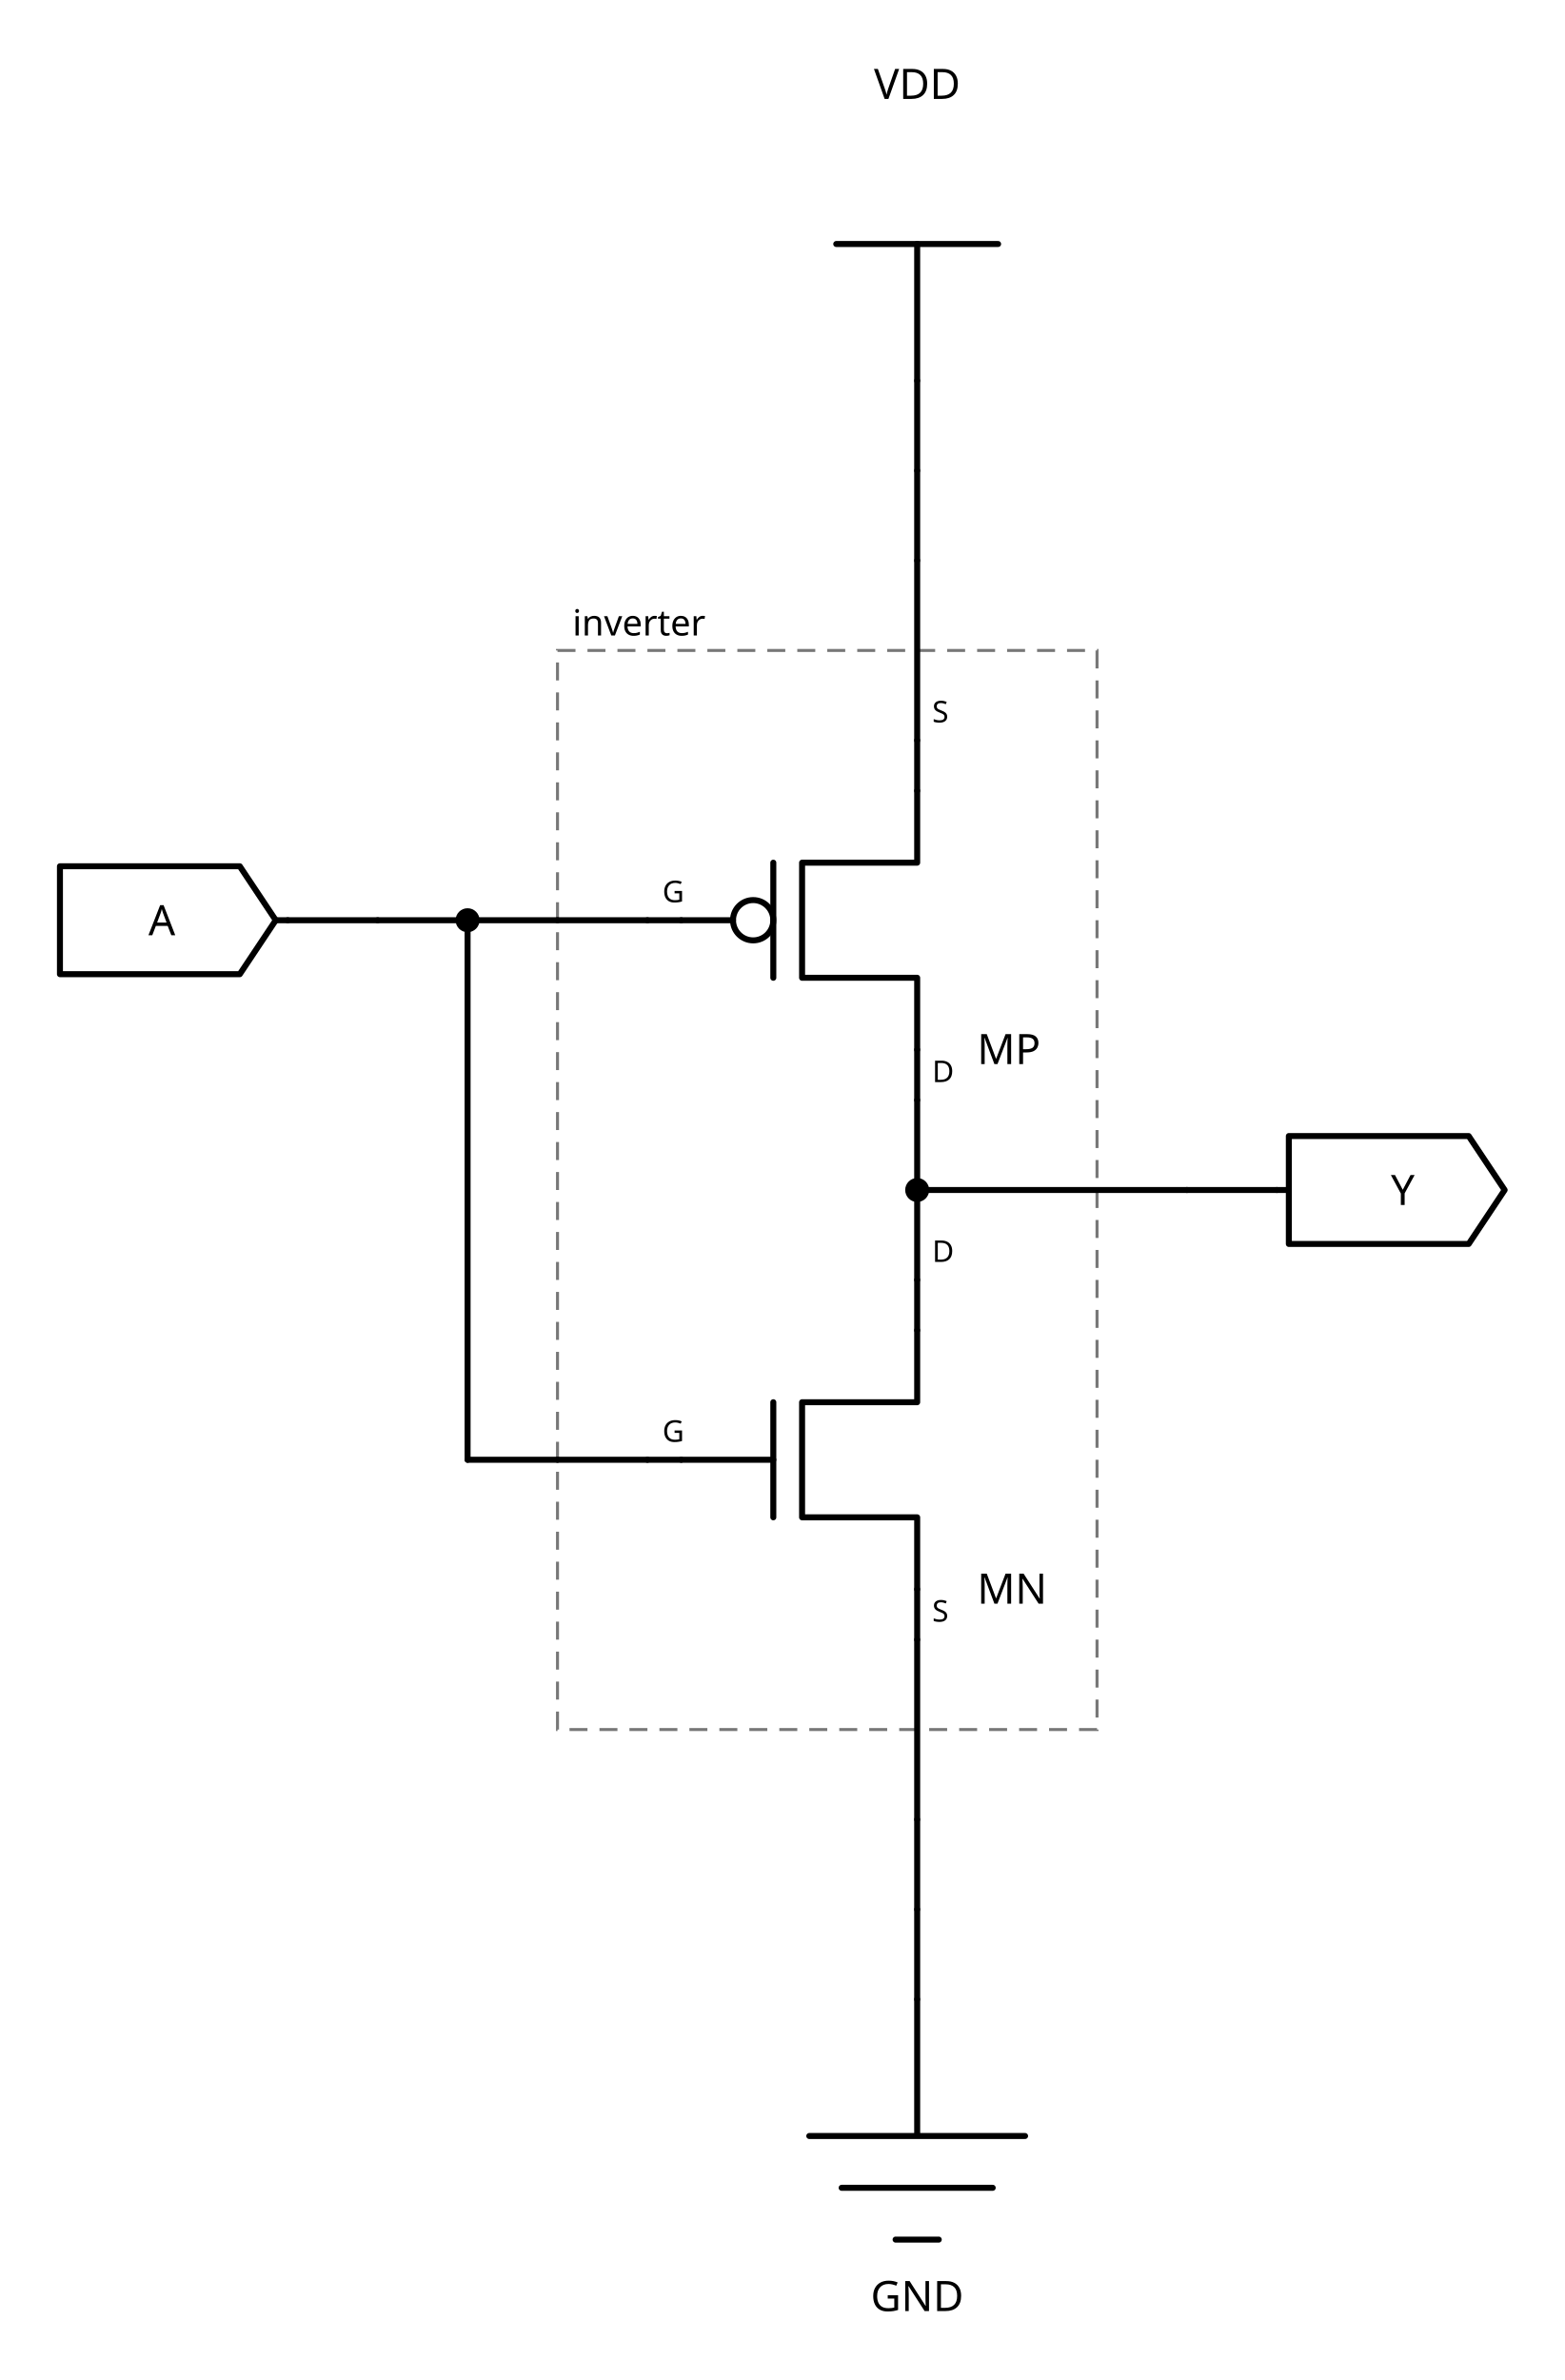
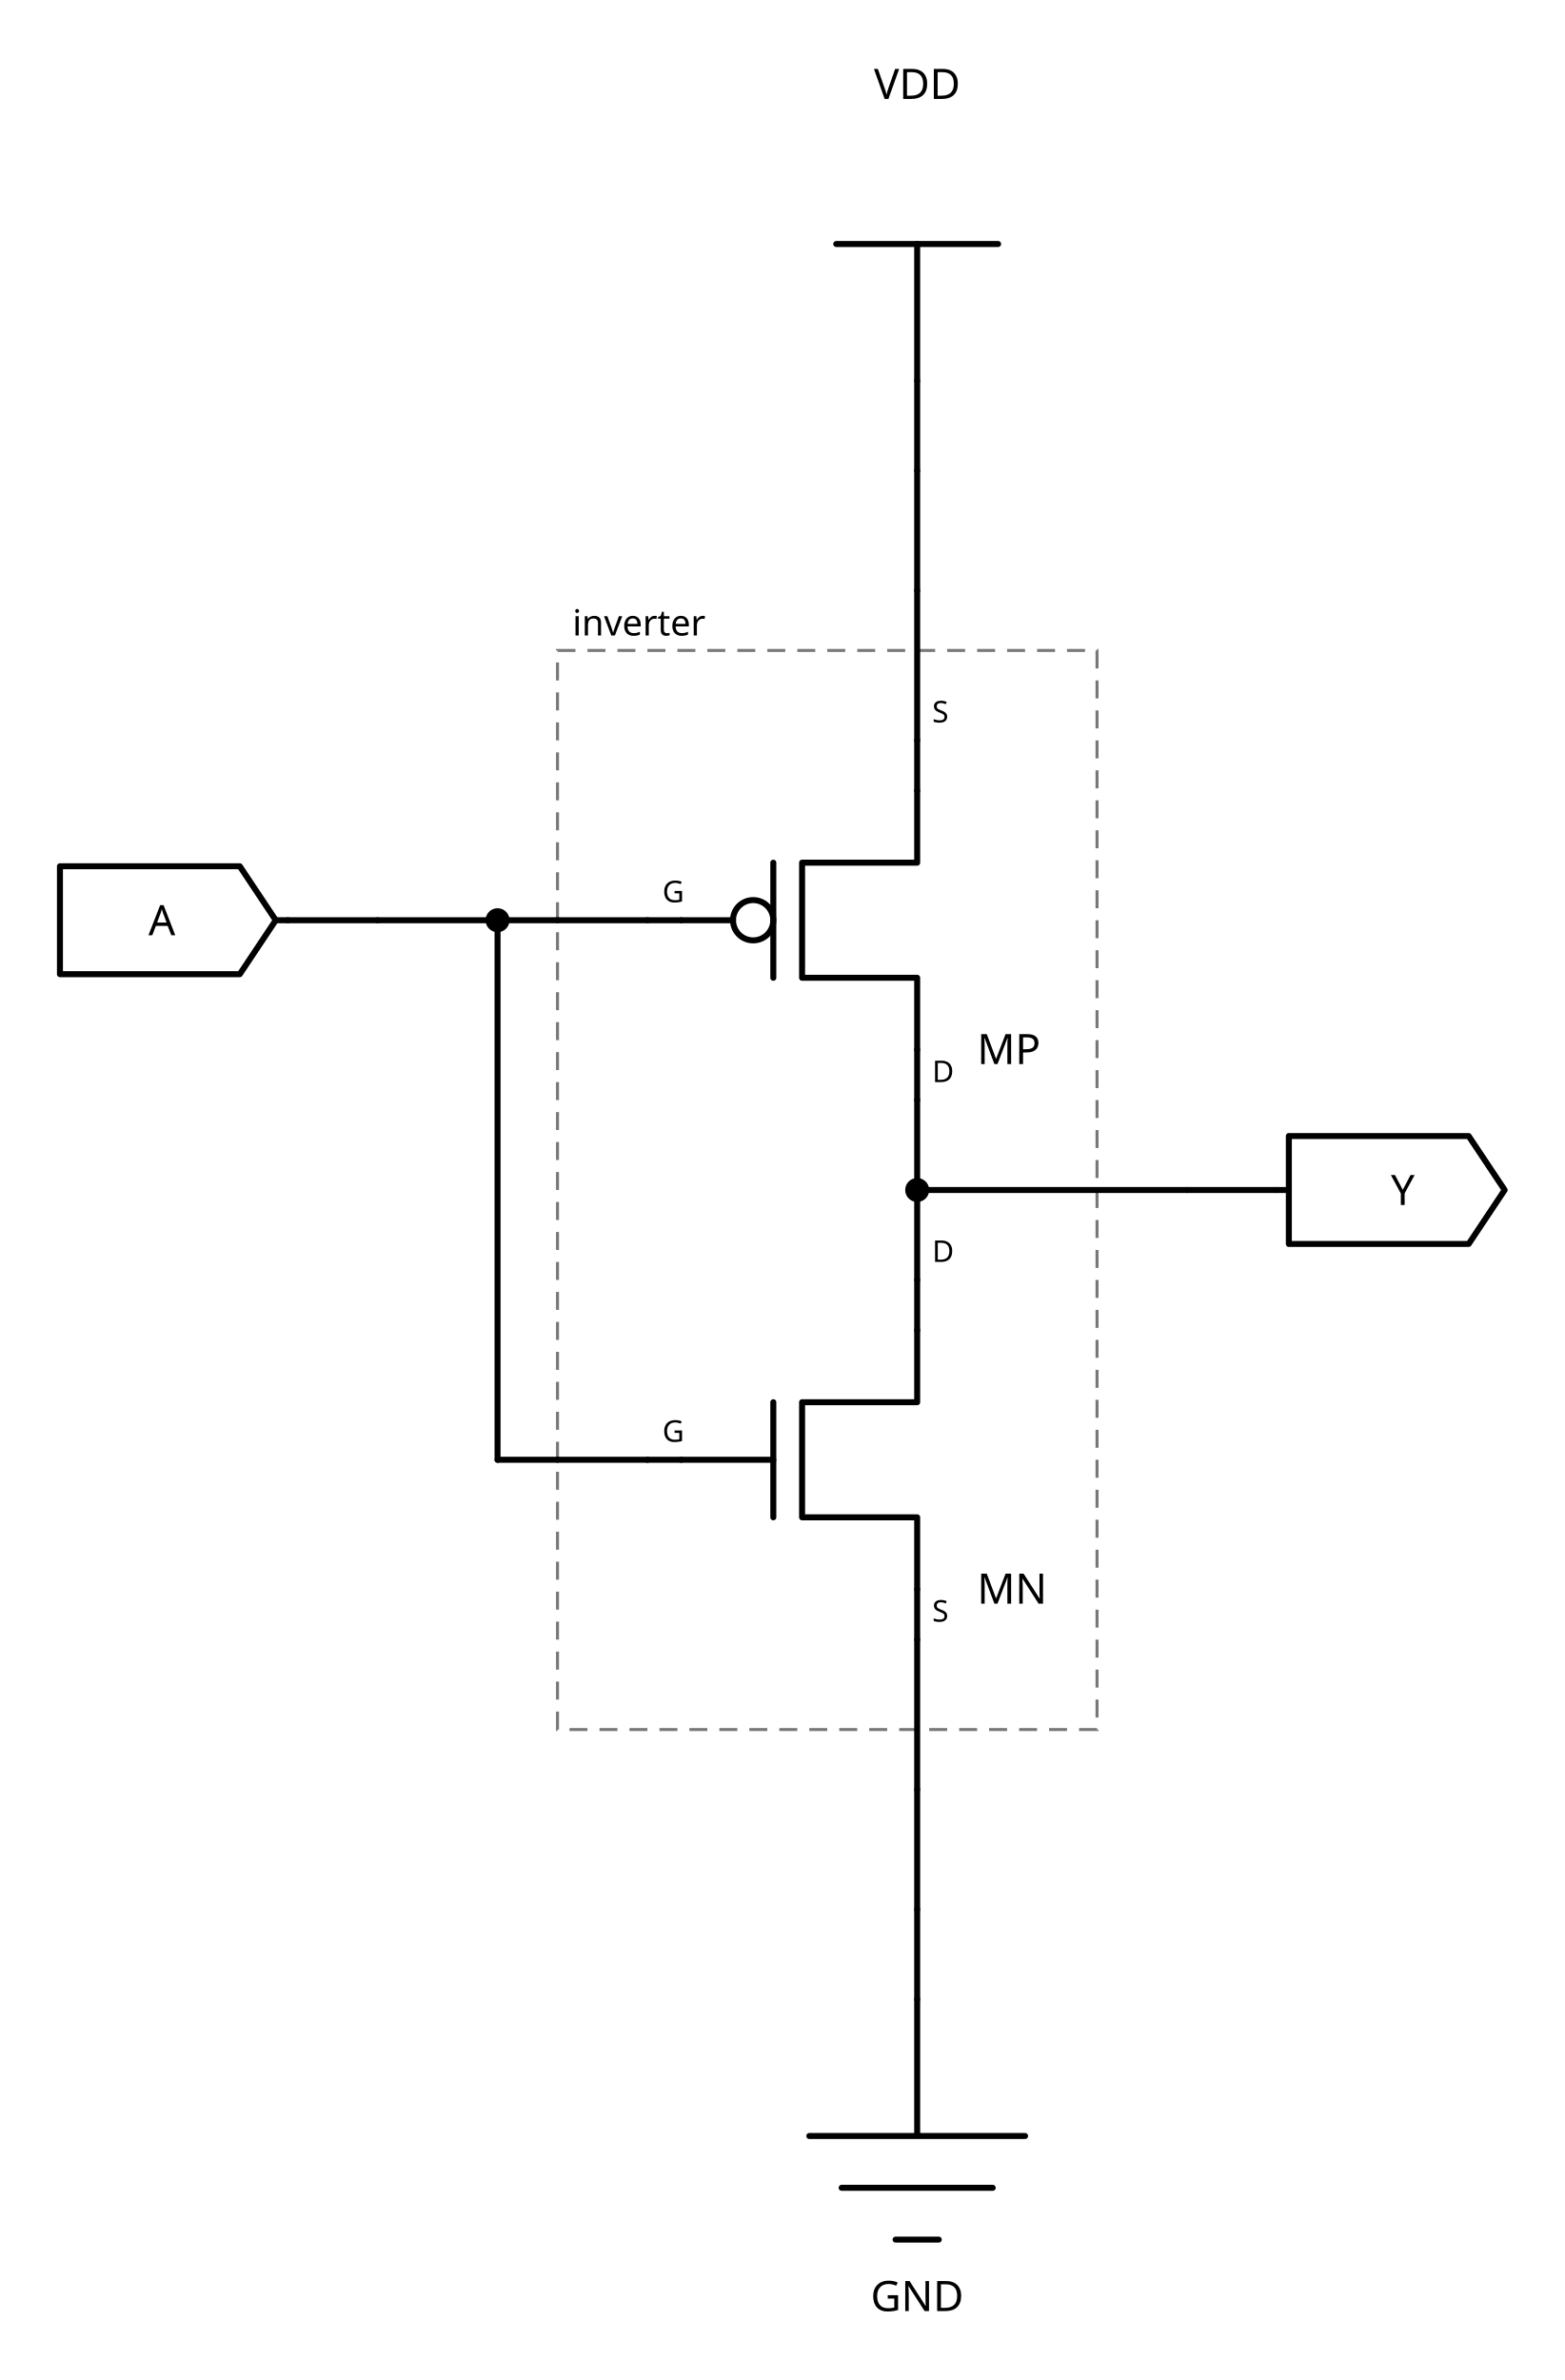
<svg xmlns="http://www.w3.org/2000/svg" id="fixture-cmos-inverter" width="522" viewBox="24 -7 522 794" height="794" role="graphics-document document" aria-roledescription="circuitDiagram">
  <style>#fixture-cmos-inverter{font-family:"trebuchet ms",verdana,arial,sans-serif;font-size:16px;fill:#333;}@keyframes edge-animation-frame{from{stroke-dashoffset:0;}}@keyframes dash{to{stroke-dashoffset:0;}}#fixture-cmos-inverter .edge-animation-slow{stroke-dasharray:9,5!important;stroke-dashoffset:900;animation:dash 50s linear infinite;stroke-linecap:round;}#fixture-cmos-inverter .edge-animation-fast{stroke-dasharray:9,5!important;stroke-dashoffset:900;animation:dash 20s linear infinite;stroke-linecap:round;}#fixture-cmos-inverter .error-icon{fill:#552222;}#fixture-cmos-inverter .error-text{fill:#552222;stroke:#552222;}#fixture-cmos-inverter .edge-thickness-normal{stroke-width:1px;}#fixture-cmos-inverter .edge-thickness-thick{stroke-width:3.5px;}#fixture-cmos-inverter .edge-pattern-solid{stroke-dasharray:0;}#fixture-cmos-inverter .edge-thickness-invisible{stroke-width:0;fill:none;}#fixture-cmos-inverter .edge-pattern-dashed{stroke-dasharray:3;}#fixture-cmos-inverter .edge-pattern-dotted{stroke-dasharray:2;}#fixture-cmos-inverter .marker{fill:#333333;stroke:#333333;}#fixture-cmos-inverter .marker.cross{stroke:#333333;}#fixture-cmos-inverter svg{font-family:"trebuchet ms",verdana,arial,sans-serif;font-size:16px;}#fixture-cmos-inverter p{margin:0;}#fixture-cmos-inverter .node .neo-node{stroke:#9370DB;}#fixture-cmos-inverter [data-look="neo"].node rect,#fixture-cmos-inverter [data-look="neo"].cluster rect,#fixture-cmos-inverter [data-look="neo"].node polygon{stroke:#9370DB;filter:drop-shadow(1px 2px 2px rgba(185, 185, 185, 1));}#fixture-cmos-inverter [data-look="neo"].swimlane.cluster rect{filter:none;}#fixture-cmos-inverter [data-look="neo"].node path{stroke:#9370DB;stroke-width:1px;}#fixture-cmos-inverter [data-look="neo"].node .outer-path{filter:drop-shadow(1px 2px 2px rgba(185, 185, 185, 1));}#fixture-cmos-inverter [data-look="neo"].node .neo-line path{stroke:#9370DB;filter:none;}#fixture-cmos-inverter [data-look="neo"].node circle{stroke:#9370DB;filter:drop-shadow(1px 2px 2px rgba(185, 185, 185, 1));}#fixture-cmos-inverter [data-look="neo"].node circle .state-start{fill:#000000;}#fixture-cmos-inverter [data-look="neo"].icon-shape .icon{fill:#9370DB;filter:drop-shadow(1px 2px 2px rgba(185, 185, 185, 1));}#fixture-cmos-inverter [data-look="neo"].icon-shape .icon-neo path{stroke:#9370DB;filter:drop-shadow(1px 2px 2px rgba(185, 185, 185, 1));}#fixture-cmos-inverter :root{--mermaid-font-family:"trebuchet ms",verdana,arial,sans-serif;}</style>
  <g />
  <g data-circuit="drawing">
    <g data-layer="frames">
      <rect x="210" y="210" width="180" height="360" fill="none" stroke="#777" stroke-width="1" data-stage="0" stroke-dasharray="6 4" />
      <text x="215" y="205" fill="black" stroke="none" font-size="12" font-family="sans-serif">
        <tspan x="215" dy="0">inverter</tspan>
      </text>
    </g>
    <g fill="none" stroke="black" stroke-width="2" stroke-linecap="round" data-layer="wires">
      <g data-net="A">
        <path d="M 120 300 L 150 300" />
        <path d="M 240 300 L 210 300" />
-         <path d="M 210 300 L 180 300" />
-         <path d="M 180 300 L 150 300" />
+         <path d="M 210 300 L 190 300" />
+         <path d="M 190 300 L 150 300" />
        <path d="M 240 480 L 210 480" />
-         <path d="M 210 480 L 180 480" />
-         <path d="M 180 480 L 180 300" />
-         <circle cx="180" cy="300" r="3" fill="black" data-junction="A" />
+         <path d="M 210 480 L 190 480" />
+         <path d="M 190 480 L 190 300" />
+         <circle cx="190" cy="300" r="3" fill="black" data-junction="A" />
      </g>
      <g data-net="Y">
        <path d="M 450 390 L 420 390" />
        <path d="M 330 360 L 330 390" />
        <path d="M 330 390 L 420 390" />
        <path d="M 330 420 L 330 390" />
        <circle cx="330" cy="390" r="3" fill="black" data-junction="Y" />
      </g>
      <g data-net="VDD">
        <path d="M 330 120 L 330 150" />
-         <path d="M 330 240 L 330 180" />
-         <path d="M 330 180 L 330 150" />
+         <path d="M 330 240 L 330 190" />
+         <path d="M 330 190 L 330 150" />
      </g>
      <g data-net="GND">
        <path d="M 330 660 L 330 630" />
-         <path d="M 330 540 L 330 600" />
-         <path d="M 330 600 L 330 630" />
+         <path d="M 330 540 L 330 590" />
+         <path d="M 330 590 L 330 630" />
      </g>
    </g>
    <g data-layer="symbols">
      <g transform="matrix(1 0 0 1 240 240)" data-symbol="pmos" data-device="MP">
        <g id="fixture-cmos-inverter-symbol-0-0" fill="none" stroke="#000" stroke-width="2" stroke-linecap="round" stroke-linejoin="round">
          <circle cx="35.28" cy="60" r="6.72" id="fixture-cmos-inverter-symbol-0-1" stroke="#000" fill="none" stroke-width="2" />
          <path d="M 90 16.8 L 90 40.8 L 51.6 40.8 L 51.6 79.2 L 90 79.2 L 90 103.2" id="fixture-cmos-inverter-symbol-0-2" stroke="#000" fill="none" stroke-width="2" stroke-linecap="round" stroke-linejoin="round" />
          <path d="M 42 40.8 L 42 79.2" id="fixture-cmos-inverter-symbol-0-3" stroke="#000" fill="none" stroke-width="2" stroke-linecap="round" stroke-linejoin="round" />
          <path d="M 28.56 60 L 11.28 60" id="fixture-cmos-inverter-symbol-0-4" stroke="#000" fill="none" stroke-width="2" stroke-linecap="round" stroke-linejoin="round" />
          <line id="fixture-cmos-inverter-symbol-0-5" x1="0" y1="60" x2="11.28" y2="60" />
          <line id="fixture-cmos-inverter-symbol-0-6" x1="90" y1="0" x2="90" y2="16.8" />
          <line id="fixture-cmos-inverter-symbol-0-7" x1="90" y1="103.2" x2="90" y2="120" />
        </g>
      </g>
      <g transform="matrix(1 0 0 1 240 420)" data-symbol="nmos" data-device="MN">
        <g id="fixture-cmos-inverter-symbol-1-0" fill="none" stroke="#000" stroke-width="2" stroke-linecap="round" stroke-linejoin="round">
          <path d="M 90 16.8 L 90 40.8 L 51.6 40.8 L 51.6 79.2 L 90 79.2 L 90 103.2" id="fixture-cmos-inverter-symbol-1-1" stroke="#000" fill="none" stroke-width="2" stroke-linecap="round" stroke-linejoin="round" />
          <path d="M 42 40.8 L 42 79.2" id="fixture-cmos-inverter-symbol-1-2" stroke="#000" fill="none" stroke-width="2" stroke-linecap="round" stroke-linejoin="round" />
          <path d="M 42 60 L 11.28 60" id="fixture-cmos-inverter-symbol-1-3" stroke="#000" fill="none" stroke-width="2" stroke-linecap="round" stroke-linejoin="round" />
          <line id="fixture-cmos-inverter-symbol-1-4" x1="0" y1="60" x2="11.28" y2="60" />
          <line id="fixture-cmos-inverter-symbol-1-5" x1="90" y1="0" x2="90" y2="16.8" />
          <line id="fixture-cmos-inverter-symbol-1-6" x1="90" y1="103.2" x2="90" y2="120" />
        </g>
      </g>
      <g transform="matrix(1 0 0 1 0 240)" data-symbol="pinIn" data-net-symbol="A">
        <g id="fixture-cmos-inverter-symbol-2-0" fill="none" stroke="#000" stroke-width="2" stroke-linecap="round" stroke-linejoin="round">
          <polygon id="fixture-cmos-inverter-symbol-2-1" points="44,42 104,42 116,60 104,78 44,78" />
          <line id="fixture-cmos-inverter-symbol-2-2" x1="116" y1="60" x2="120" y2="60" />
        </g>
      </g>
      <g transform="matrix(1 0 0 1 450 330)" data-symbol="pinOut" data-net-symbol="Y">
        <g id="fixture-cmos-inverter-symbol-3-0" fill="none" stroke="#000" stroke-width="2" stroke-linecap="round" stroke-linejoin="round">
          <line id="fixture-cmos-inverter-symbol-3-1" x1="0" y1="60" x2="4" y2="60" />
          <polygon id="fixture-cmos-inverter-symbol-3-2" points="4,42 64,42 76,60 64,78 4,78" />
        </g>
      </g>
      <g transform="matrix(1 0 0 1 270 0)" data-symbol="supplyNet" data-net-symbol="VDD">
        <g id="fixture-cmos-inverter-symbol-4-0" fill="none" stroke="#000" stroke-width="2" stroke-linecap="round" stroke-linejoin="round">
          <path d="M 60 120 L 60 74.4" id="fixture-cmos-inverter-symbol-4-1" stroke="#000" fill="none" stroke-width="2" stroke-linecap="round" stroke-linejoin="round" />
          <path d="M 60 74.4 L 33 74.4" id="fixture-cmos-inverter-symbol-4-2" stroke="#000" fill="none" stroke-width="2" stroke-linecap="round" stroke-linejoin="round" />
          <path d="M 60 74.4 L 87 74.4" id="fixture-cmos-inverter-symbol-4-3" stroke="#000" fill="none" stroke-width="2" stroke-linecap="round" stroke-linejoin="round" />
        </g>
      </g>
      <g transform="matrix(1 0 0 1 270 660)" data-symbol="ground" data-net-symbol="GND">
        <g id="fixture-cmos-inverter-symbol-5-0" fill="none" stroke="#000" stroke-width="2" stroke-linecap="round" stroke-linejoin="round">
          <path d="M 60 0 L 60 45.6 L 24 45.6 L 96 45.6 M 34.8 62.88 L 85.2 62.88 M 52.8 80.16 L 67.2 80.16" id="fixture-cmos-inverter-symbol-5-1" stroke="#000" fill="none" stroke-width="2" stroke-linecap="round" stroke-linejoin="round" />
        </g>
      </g>
    </g>
    <g data-layer="labels">
      <text x="350" y="348" fill="black" stroke="none" font-size="14" font-family="sans-serif" data-device-label="MP">
        <tspan x="350" dy="0">MP</tspan>
      </text>
      <text x="245" y="294" fill="black" stroke="none" font-size="10" font-family="sans-serif" data-terminal="MP:G">
        <tspan x="245" dy="0">G</tspan>
      </text>
      <text x="335" y="234" fill="black" stroke="none" font-size="10" font-family="sans-serif" data-terminal="MP:S">
        <tspan x="335" dy="0">S</tspan>
      </text>
      <text x="335" y="354" fill="black" stroke="none" font-size="10" font-family="sans-serif" data-terminal="MP:D">
        <tspan x="335" dy="0">D</tspan>
      </text>
      <text x="350" y="528" fill="black" stroke="none" font-size="14" font-family="sans-serif" data-device-label="MN">
        <tspan x="350" dy="0">MN</tspan>
      </text>
      <text x="245" y="474" fill="black" stroke="none" font-size="10" font-family="sans-serif" data-terminal="MN:G">
        <tspan x="245" dy="0">G</tspan>
      </text>
      <text x="335" y="414" fill="black" stroke="none" font-size="10" font-family="sans-serif" data-terminal="MN:D">
        <tspan x="335" dy="0">D</tspan>
      </text>
      <text x="335" y="534" fill="black" stroke="none" font-size="10" font-family="sans-serif" data-terminal="MN:S">
        <tspan x="335" dy="0">S</tspan>
      </text>
      <text x="78" y="305" fill="black" stroke="none" font-size="14" font-family="sans-serif" text-anchor="middle" data-net-label="A">
        <tspan x="78" dy="0">A</tspan>
      </text>
      <text x="492" y="395" fill="black" stroke="none" font-size="14" font-family="sans-serif" text-anchor="middle" data-net-label="Y">
        <tspan x="492" dy="0">Y</tspan>
      </text>
      <text x="330" y="26" fill="black" stroke="none" font-size="14" font-family="sans-serif" text-anchor="middle" data-net-label="VDD">
        <tspan x="330" dy="0">VDD</tspan>
      </text>
      <text x="330" y="764" fill="black" stroke="none" font-size="14" font-family="sans-serif" text-anchor="middle" data-net-label="GND">
        <tspan x="330" dy="0">GND</tspan>
      </text>
    </g>
  </g>
</svg>
